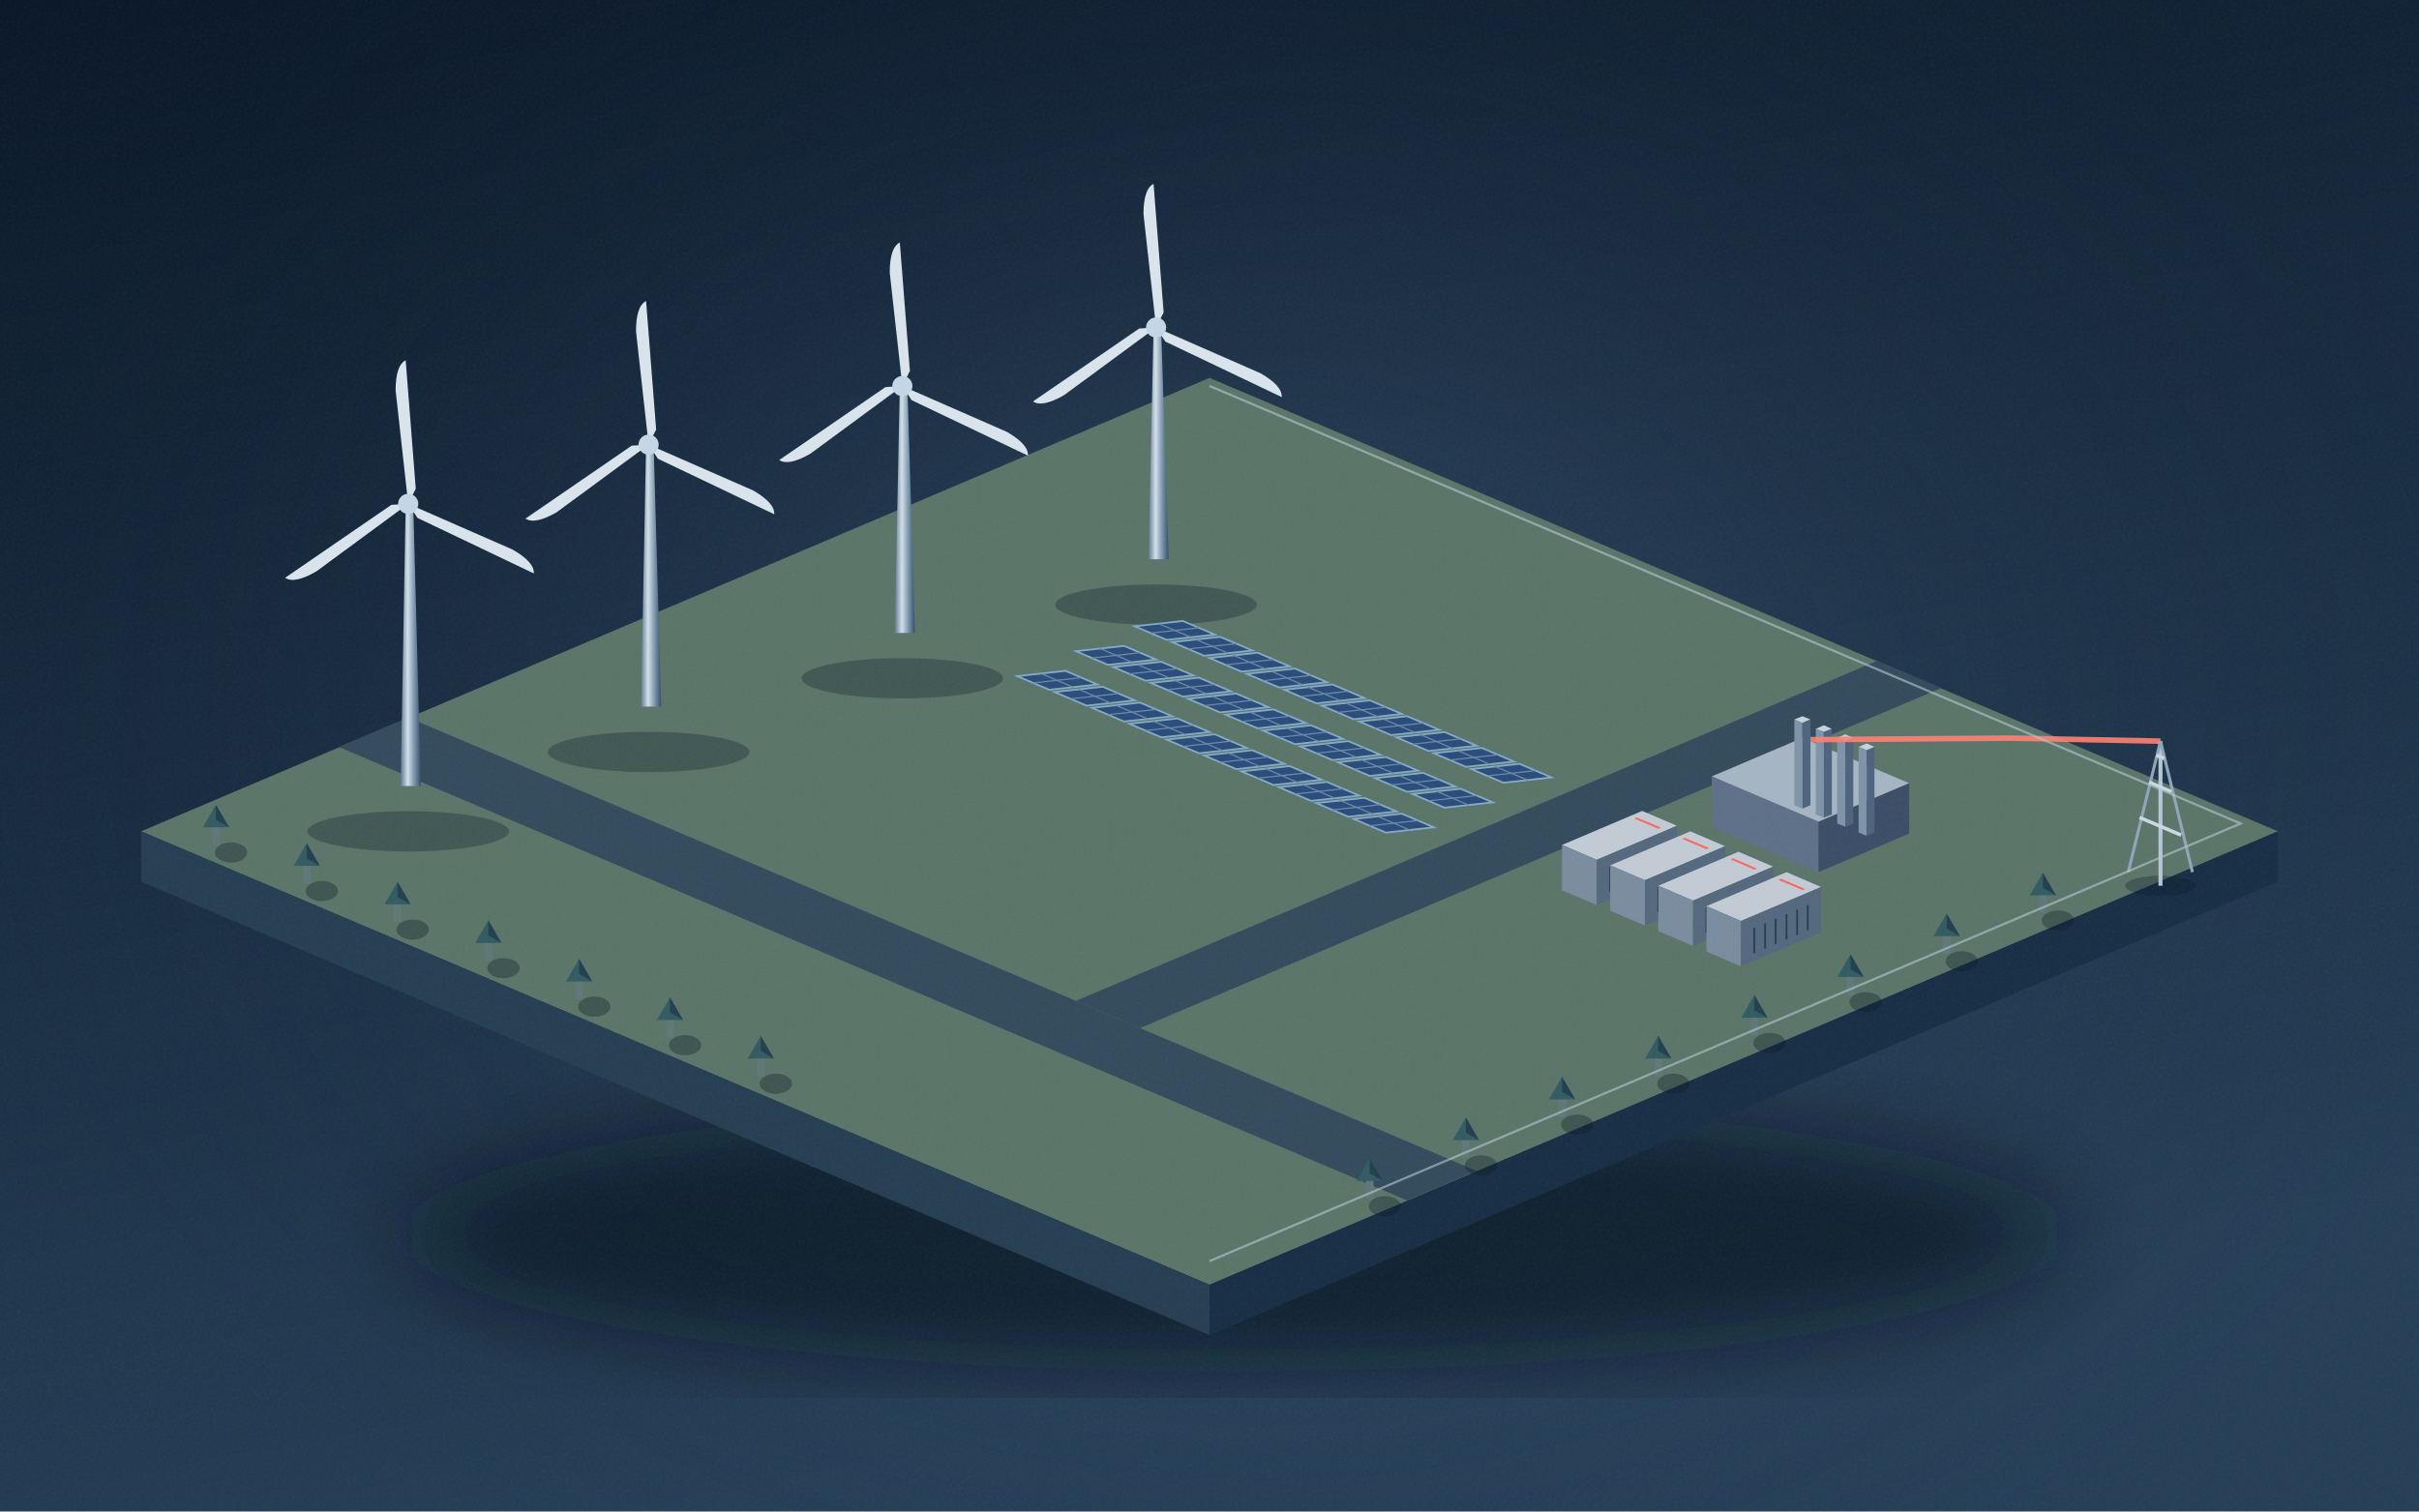
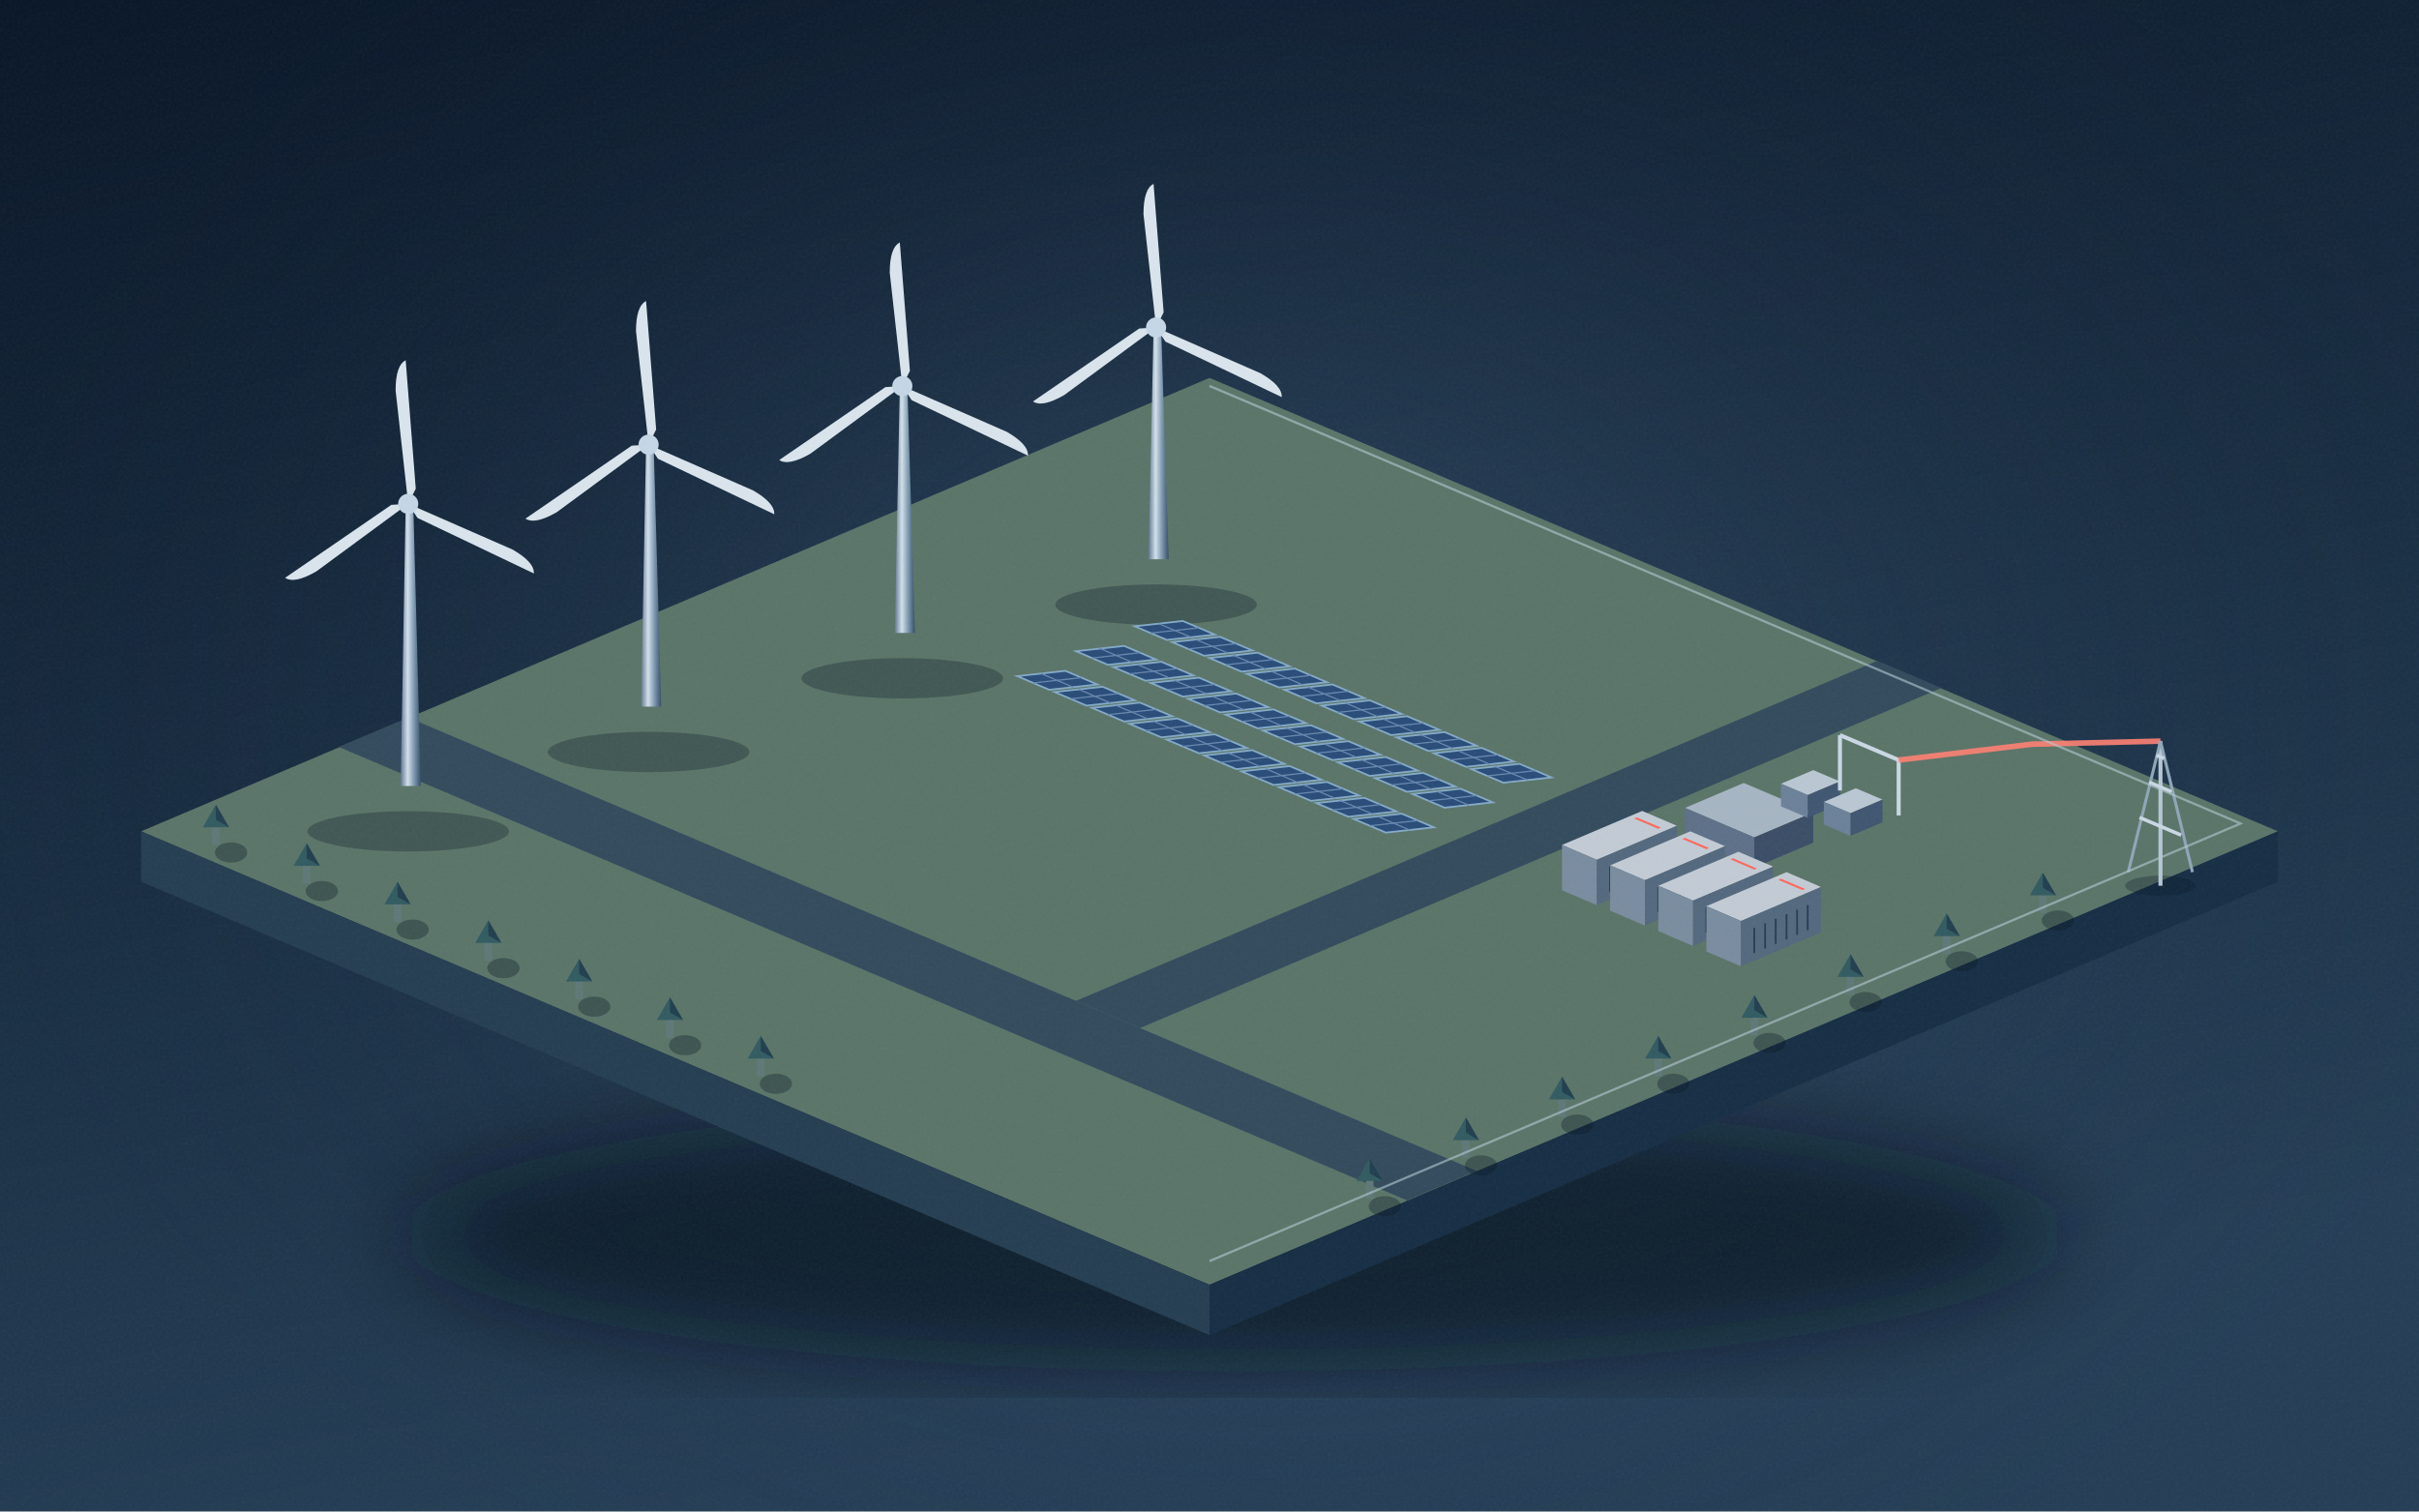
<svg xmlns="http://www.w3.org/2000/svg" width="960" height="600" viewBox="0 0 960 600">
  <defs>
    <linearGradient id="sky" x2=".3" y2="1">
      <stop stop-color="#071526" />
      <stop offset="1" stop-color="#233d55" />
    </linearGradient>
    <radialGradient id="aura">
      <stop stop-color="#668bb1" stop-opacity=".3" />
      <stop offset="1" stop-color="#152339" stop-opacity="0" />
    </radialGradient>
    <linearGradient id="steel">
      <stop stop-color="#5d7791" />
      <stop offset=".35" stop-color="#d3e1eb" />
      <stop offset=".65" stop-color="#819cb2" />
      <stop offset="1" stop-color="#334d67" />
    </linearGradient>
    <linearGradient id="water" x2="1" y2="1">
      <stop stop-color="#1d627c" />
      <stop offset="1" stop-color="#0a253f" />
    </linearGradient>
    <filter id="blur">
      <feGaussianBlur stdDeviation="18" />
    </filter>
    <filter id="grain">
      <feTurbulence type="fractalNoise" baseFrequency=".9" numOctaves="3" stitchTiles="stitch" />
      <feColorMatrix type="saturate" values="0" />
      <feComponentTransfer>
        <feFuncA type="linear" slope=".055" />
      </feComponentTransfer>
      <feBlend in="SourceGraphic" mode="soft-light" />
    </filter>
  </defs>
  <rect width="960" height="600" fill="url(#sky)" />
  <ellipse cx="500" cy="280" rx="530" ry="400" fill="url(#aura)" />
  <ellipse cx="490" cy="490" rx="330" ry="54" fill="#030b18" opacity=".6" filter="url(#blur)" />
  <polygon points="480.0,150.0 904.0,330.0 480.0,510.0 56.0,330.0" fill="#5a7468" />
  <polygon points="56.0,330.0 480.0,510.0 480.0,530.0 56.0,350.0" fill="#243d51" />
  <polygon points="904.0,330.0 480.0,510.0 480.0,530.0 904.0,350.0" fill="#152d44" />
  <polygon points="162.0,284.8 586.0,464.8 558.4,476.5 134.4,296.5" fill="#324a5c" />
  <polygon points="745.0,262.3 770.4,273.1 452.4,408.1 427.0,397.3" fill="#324a5c" />
  <ellipse cx="162" cy="330" rx="40" ry="8" fill="#031323" opacity=".3" />
  <path d="M159,312L161,200h3l3,112Z" fill="url(#steel)" />
  <g fill="#d9e4ed" transform="translate(162 200)">
    <path d="M0 0L-5 -45Q-5 -55 -1 -57L3 -6Z" />
    <path d="M0 0L-5 -45Q-5 -55 -1 -57L3 -6Z" transform="rotate(120)" />
    <path d="M0 0L-5 -45Q-5 -55 -1 -57L3 -6Z" transform="rotate(240)" />
    <circle r="4" fill="#c4d7e6" />
  </g>
  <ellipse cx="257.4" cy="298.5" rx="40" ry="8" fill="#031323" opacity=".3" />
  <path d="M254.4,280.5L256.4,176.5h3l3,104Z" fill="url(#steel)" />
  <g fill="#d9e4ed" transform="translate(257.4 176.5)">
    <path d="M0 0L-5 -45Q-5 -55 -1 -57L3 -6Z" />
    <path d="M0 0L-5 -45Q-5 -55 -1 -57L3 -6Z" transform="rotate(120)" />
    <path d="M0 0L-5 -45Q-5 -55 -1 -57L3 -6Z" transform="rotate(240)" />
    <circle r="4" fill="#c4d7e6" />
  </g>
  <ellipse cx="358.1" cy="269.25" rx="40" ry="8" fill="#031323" opacity=".3" />
  <path d="M355.1,251.25L357.1,153.25h3l3,98Z" fill="url(#steel)" />
  <g fill="#d9e4ed" transform="translate(358.1 153.25)">
    <path d="M0 0L-5 -45Q-5 -55 -1 -57L3 -6Z" />
    <path d="M0 0L-5 -45Q-5 -55 -1 -57L3 -6Z" transform="rotate(120)" />
    <path d="M0 0L-5 -45Q-5 -55 -1 -57L3 -6Z" transform="rotate(240)" />
    <circle r="4" fill="#c4d7e6" />
  </g>
  <ellipse cx="458.8" cy="240" rx="40" ry="8" fill="#031323" opacity=".3" />
  <path d="M455.8,222L457.8,130h3l3,92Z" fill="url(#steel)" />
  <g fill="#d9e4ed" transform="translate(458.8 130)">
    <path d="M0 0L-5 -45Q-5 -55 -1 -57L3 -6Z" />
    <path d="M0 0L-5 -45Q-5 -55 -1 -57L3 -6Z" transform="rotate(120)" />
    <path d="M0 0L-5 -45Q-5 -55 -1 -57L3 -6Z" transform="rotate(240)" />
    <circle r="4" fill="#c4d7e6" />
  </g>
  <polygon points="469.4,246.5 482.1,251.9 463.0,254.0 450.3,248.6" fill="#284b78" stroke="#83aac8" stroke-width=".7" />
  <polyline points="475.8,249.2 456.7,251.3" fill="none" stroke="#6687ad" stroke-width="0.5" />
  <polyline points="459.9,247.6 472.6,252.9" fill="none" stroke="#6687ad" stroke-width="0.5" />
  <polygon points="484.2,252.8 497.0,258.2 477.9,260.3 465.2,254.9" fill="#284b78" stroke="#83aac8" stroke-width=".7" />
  <polyline points="490.6,255.5 471.5,257.6" fill="none" stroke="#6687ad" stroke-width="0.5" />
  <polyline points="474.7,253.9 487.4,259.3" fill="none" stroke="#6687ad" stroke-width="0.5" />
  <polygon points="499.1,259.1 511.8,264.5 492.7,266.6 480.0,261.2" fill="#284b78" stroke="#83aac8" stroke-width=".7" />
  <polyline points="505.4,261.8 486.4,263.9" fill="none" stroke="#6687ad" stroke-width="0.5" />
  <polyline points="489.5,260.1 502.3,265.6" fill="none" stroke="#6687ad" stroke-width="0.5" />
  <polygon points="513.9,265.4 526.6,270.8 507.6,272.9 494.8,267.5" fill="#284b78" stroke="#83aac8" stroke-width=".7" />
  <polyline points="520.3,268.1 501.2,270.2" fill="none" stroke="#6687ad" stroke-width="0.5" />
  <polyline points="504.4,266.4 517.1,271.9" fill="none" stroke="#6687ad" stroke-width="0.5" />
  <polygon points="528.8,271.7 541.5,277.1 522.4,279.2 509.7,273.8" fill="#284b78" stroke="#83aac8" stroke-width=".7" />
  <polyline points="535.1,274.4 516.0,276.5" fill="none" stroke="#6687ad" stroke-width="0.5" />
  <polyline points="519.2,272.8 531.9,278.1" fill="none" stroke="#6687ad" stroke-width="0.5" />
  <polygon points="543.6,278.0 556.3,283.4 537.2,285.5 524.5,280.1" fill="#284b78" stroke="#83aac8" stroke-width=".7" />
  <polyline points="550.0,280.7 530.9,282.8" fill="none" stroke="#6687ad" stroke-width="0.5" />
  <polyline points="534.1,279.1 546.8,284.5" fill="none" stroke="#6687ad" stroke-width="0.5" />
  <polygon points="558.4,284.3 571.2,289.7 552.1,291.8 539.4,286.4" fill="#284b78" stroke="#83aac8" stroke-width=".7" />
  <polyline points="564.8,287.0 545.7,289.1" fill="none" stroke="#6687ad" stroke-width="0.5" />
  <polyline points="548.9,285.4 561.6,290.8" fill="none" stroke="#6687ad" stroke-width="0.5" />
  <polygon points="573.3,290.6 586.0,296.0 566.9,298.1 554.2,292.7" fill="#284b78" stroke="#83aac8" stroke-width=".7" />
  <polyline points="579.6,293.3 560.6,295.4" fill="none" stroke="#6687ad" stroke-width="0.5" />
  <polyline points="563.7,291.6 576.5,297.1" fill="none" stroke="#6687ad" stroke-width="0.5" />
  <polygon points="588.1,296.9 600.8,302.3 581.8,304.4 569.0,299.0" fill="#284b78" stroke="#83aac8" stroke-width=".7" />
  <polyline points="594.5,299.6 575.4,301.7" fill="none" stroke="#6687ad" stroke-width="0.5" />
  <polyline points="578.6,298.0 591.3,303.4" fill="none" stroke="#6687ad" stroke-width="0.5" />
  <polygon points="603.0,303.2 615.7,308.6 596.6,310.7 583.9,305.3" fill="#284b78" stroke="#83aac8" stroke-width=".7" />
  <polyline points="609.3,305.9 590.2,308.0" fill="none" stroke="#6687ad" stroke-width="0.5" />
  <polyline points="593.4,304.3 606.1,309.6" fill="none" stroke="#6687ad" stroke-width="0.5" />
  <polygon points="446.1,256.4 458.8,261.8 439.7,263.9 427.0,258.5" fill="#284b78" stroke="#83aac8" stroke-width=".7" />
  <polyline points="452.4,259.1 433.4,261.2" fill="none" stroke="#6687ad" stroke-width="0.5" />
  <polyline points="436.5,257.4 449.3,262.9" fill="none" stroke="#6687ad" stroke-width="0.5" />
  <polygon points="460.9,262.7 473.6,268.1 454.6,270.2 441.8,264.8" fill="#284b78" stroke="#83aac8" stroke-width=".7" />
  <polyline points="467.3,265.4 448.2,267.5" fill="none" stroke="#6687ad" stroke-width="0.5" />
  <polyline points="451.4,263.8 464.1,269.1" fill="none" stroke="#6687ad" stroke-width="0.5" />
  <polygon points="475.8,269.0 488.5,274.4 469.4,276.5 456.7,271.1" fill="#284b78" stroke="#83aac8" stroke-width=".7" />
  <polyline points="482.1,271.7 463.0,273.8" fill="none" stroke="#6687ad" stroke-width="0.5" />
  <polyline points="466.2,270.1 478.9,275.5" fill="none" stroke="#6687ad" stroke-width="0.5" />
  <polygon points="490.6,275.3 503.3,280.7 484.2,282.8 471.5,277.4" fill="#284b78" stroke="#83aac8" stroke-width=".7" />
  <polyline points="497.0,278.0 477.9,280.1" fill="none" stroke="#6687ad" stroke-width="0.5" />
  <polyline points="481.1,276.4 493.8,281.8" fill="none" stroke="#6687ad" stroke-width="0.5" />
  <polygon points="505.4,281.6 518.2,287.0 499.1,289.1 486.4,283.7" fill="#284b78" stroke="#83aac8" stroke-width=".7" />
  <polyline points="511.8,284.3 492.7,286.4" fill="none" stroke="#6687ad" stroke-width="0.5" />
  <polyline points="495.9,282.6 508.6,288.1" fill="none" stroke="#6687ad" stroke-width="0.5" />
  <polygon points="520.3,287.9 533.0,293.3 513.9,295.4 501.2,290.0" fill="#284b78" stroke="#83aac8" stroke-width=".7" />
  <polyline points="526.6,290.6 507.6,292.7" fill="none" stroke="#6687ad" stroke-width="0.5" />
  <polyline points="510.7,289.0 523.5,294.4" fill="none" stroke="#6687ad" stroke-width="0.5" />
  <polygon points="535.1,294.2 547.8,299.6 528.8,301.7 516.0,296.3" fill="#284b78" stroke="#83aac8" stroke-width=".7" />
  <polyline points="541.5,296.9 522.4,299.0" fill="none" stroke="#6687ad" stroke-width="0.5" />
  <polyline points="525.6,295.3 538.3,300.6" fill="none" stroke="#6687ad" stroke-width="0.5" />
  <polygon points="550.0,300.5 562.7,305.9 543.6,308.0 530.9,302.6" fill="#284b78" stroke="#83aac8" stroke-width=".7" />
  <polyline points="556.3,303.2 537.2,305.3" fill="none" stroke="#6687ad" stroke-width="0.5" />
  <polyline points="540.4,301.6 553.1,307.0" fill="none" stroke="#6687ad" stroke-width="0.5" />
  <polygon points="564.8,306.8 577.5,312.2 558.4,314.3 545.7,308.9" fill="#284b78" stroke="#83aac8" stroke-width=".7" />
  <polyline points="571.2,309.5 552.1,311.6" fill="none" stroke="#6687ad" stroke-width="0.5" />
  <polyline points="555.3,307.9 568.0,313.3" fill="none" stroke="#6687ad" stroke-width="0.5" />
  <polygon points="579.6,313.1 592.4,318.5 573.3,320.6 560.6,315.2" fill="#284b78" stroke="#83aac8" stroke-width=".7" />
  <polyline points="586.0,315.8 566.9,317.9" fill="none" stroke="#6687ad" stroke-width="0.5" />
  <polyline points="570.1,314.1 582.8,319.6" fill="none" stroke="#6687ad" stroke-width="0.5" />
  <polygon points="422.8,266.3 435.5,271.7 416.4,273.8 403.7,268.4" fill="#284b78" stroke="#83aac8" stroke-width=".7" />
  <polyline points="429.1,269.0 410.0,271.1" fill="none" stroke="#6687ad" stroke-width="0.5" />
  <polyline points="413.2,267.4 425.9,272.8" fill="none" stroke="#6687ad" stroke-width="0.5" />
  <polygon points="437.6,272.6 450.3,278.0 431.2,280.1 418.5,274.7" fill="#284b78" stroke="#83aac8" stroke-width=".7" />
  <polyline points="444.0,275.3 424.9,277.4" fill="none" stroke="#6687ad" stroke-width="0.5" />
  <polyline points="428.1,273.6 440.8,279.1" fill="none" stroke="#6687ad" stroke-width="0.5" />
  <polygon points="452.4,278.9 465.2,284.3 446.1,286.4 433.4,281.0" fill="#284b78" stroke="#83aac8" stroke-width=".7" />
  <polyline points="458.8,281.6 439.7,283.7" fill="none" stroke="#6687ad" stroke-width="0.5" />
  <polyline points="442.9,280.0 455.6,285.4" fill="none" stroke="#6687ad" stroke-width="0.5" />
  <polygon points="467.3,285.2 480.0,290.6 460.9,292.7 448.2,287.3" fill="#284b78" stroke="#83aac8" stroke-width=".7" />
  <polyline points="473.6,287.9 454.6,290.0" fill="none" stroke="#6687ad" stroke-width="0.5" />
  <polyline points="457.7,286.3 470.5,291.6" fill="none" stroke="#6687ad" stroke-width="0.5" />
  <polygon points="482.1,291.5 494.8,296.9 475.8,299.0 463.0,293.6" fill="#284b78" stroke="#83aac8" stroke-width=".7" />
  <polyline points="488.5,294.2 469.4,296.3" fill="none" stroke="#6687ad" stroke-width="0.5" />
  <polyline points="472.6,292.6 485.3,298.0" fill="none" stroke="#6687ad" stroke-width="0.5" />
  <polygon points="497.0,297.8 509.7,303.2 490.6,305.3 477.9,299.9" fill="#284b78" stroke="#83aac8" stroke-width=".7" />
  <polyline points="503.3,300.5 484.2,302.6" fill="none" stroke="#6687ad" stroke-width="0.5" />
  <polyline points="487.4,298.9 500.1,304.3" fill="none" stroke="#6687ad" stroke-width="0.5" />
  <polygon points="511.8,304.1 524.5,309.5 505.4,311.6 492.7,306.2" fill="#284b78" stroke="#83aac8" stroke-width=".7" />
  <polyline points="518.2,306.8 499.1,308.9" fill="none" stroke="#6687ad" stroke-width="0.5" />
  <polyline points="502.3,305.1 515.0,310.6" fill="none" stroke="#6687ad" stroke-width="0.5" />
  <polygon points="526.6,310.4 539.4,315.8 520.3,317.9 507.6,312.5" fill="#284b78" stroke="#83aac8" stroke-width=".7" />
  <polyline points="533.0,313.1 513.9,315.2" fill="none" stroke="#6687ad" stroke-width="0.5" />
  <polyline points="517.1,311.5 529.8,316.9" fill="none" stroke="#6687ad" stroke-width="0.5" />
  <polygon points="541.5,316.7 554.2,322.1 535.1,324.2 522.4,318.8" fill="#284b78" stroke="#83aac8" stroke-width=".7" />
  <polyline points="547.8,319.4 528.8,321.5" fill="none" stroke="#6687ad" stroke-width="0.5" />
  <polyline points="531.9,317.8 544.7,323.1" fill="none" stroke="#6687ad" stroke-width="0.5" />
  <polygon points="556.3,323.0 569.0,328.4 550.0,330.5 537.2,325.1" fill="#284b78" stroke="#83aac8" stroke-width=".7" />
  <polyline points="562.7,325.7 543.6,327.8" fill="none" stroke="#6687ad" stroke-width="0.5" />
  <polyline points="546.8,324.1 559.5,329.5" fill="none" stroke="#6687ad" stroke-width="0.5" />
-   <polygon points="715.3,292.9 757.7,310.9 721.7,326.2 679.3,308.2" fill="#a6b5c3" />
-   <polygon points="679.3,308.2 721.7,326.2 721.7,346.2 679.3,328.2" fill="#5d7088" />
-   <polygon points="757.7,310.9 721.7,326.2 721.7,346.2 757.7,330.9" fill="#3a4d66" />
+   <polygon points="692.0,310.8 719.6,322.5 696.2,332.4 668.7,320.7" fill="#a6b5c3" />
+   <polygon points="668.7,320.7 696.2,332.4 696.2,344.4 668.7,332.7" fill="#5d7088" />
+   <polygon points="719.6,322.5 696.2,332.4 696.2,344.4 719.6,334.5" fill="#3a4d66" />
  <polygon points="651.7,321.9 665.5,327.8 633.7,341.3 619.9,335.4" fill="#c2cbd5" />
  <polygon points="619.9,335.4 633.7,341.3 633.7,359.3 619.9,353.4" fill="#798c9f" />
  <polygon points="665.5,327.8 633.7,341.3 633.7,359.3 665.5,345.8" fill="#53687d" />
  <polygon points="649.6,324.5 659.1,328.5 658.1,329.0 648.5,324.9" fill="#ff665b" />
  <polyline points="660.2,345.0 660.2,335.0" fill="none" stroke="#233b52" stroke-width="0.7" />
  <polyline points="656.0,346.8 656.0,336.8" fill="none" stroke="#233b52" stroke-width="0.7" />
  <polyline points="651.7,348.6 651.7,338.6" fill="none" stroke="#233b52" stroke-width="0.7" />
  <polyline points="647.5,350.4 647.5,340.4" fill="none" stroke="#233b52" stroke-width="0.7" />
  <polyline points="643.2,352.2 643.2,342.2" fill="none" stroke="#233b52" stroke-width="0.7" />
  <polyline points="639.0,354.0 639.0,344.0" fill="none" stroke="#233b52" stroke-width="0.7" />
  <polygon points="670.8,330.0 684.6,335.9 652.8,349.4 639.0,343.5" fill="#c2cbd5" />
  <polygon points="639.0,343.5 652.8,349.4 652.8,367.4 639.0,361.5" fill="#798c9f" />
  <polygon points="684.6,335.9 652.8,349.4 652.8,367.4 684.6,353.9" fill="#53687d" />
  <polygon points="668.7,332.6 678.2,336.6 677.2,337.1 667.6,333.0" fill="#ff665b" />
  <polyline points="679.3,353.1 679.3,343.1" fill="none" stroke="#233b52" stroke-width="0.7" />
  <polyline points="675.0,354.9 675.0,344.9" fill="none" stroke="#233b52" stroke-width="0.7" />
  <polyline points="670.8,356.7 670.8,346.7" fill="none" stroke="#233b52" stroke-width="0.7" />
  <polyline points="666.6,358.5 666.6,348.5" fill="none" stroke="#233b52" stroke-width="0.7" />
  <polyline points="662.3,360.3 662.3,350.3" fill="none" stroke="#233b52" stroke-width="0.7" />
  <polyline points="658.1,362.1 658.1,352.1" fill="none" stroke="#233b52" stroke-width="0.7" />
  <polygon points="689.9,338.1 703.7,344.0 671.9,357.5 658.1,351.6" fill="#c2cbd5" />
  <polygon points="658.1,351.6 671.9,357.5 671.9,375.5 658.1,369.6" fill="#798c9f" />
  <polygon points="703.7,344.0 671.9,357.5 671.9,375.5 703.7,362.0" fill="#53687d" />
  <polygon points="687.8,340.7 697.3,344.8 696.2,345.2 686.7,341.1" fill="#ff665b" />
  <polyline points="698.4,361.2 698.4,351.2" fill="none" stroke="#233b52" stroke-width="0.7" />
  <polyline points="694.1,363.0 694.1,353.0" fill="none" stroke="#233b52" stroke-width="0.7" />
  <polyline points="689.9,364.8 689.9,354.8" fill="none" stroke="#233b52" stroke-width="0.7" />
  <polyline points="685.6,366.6 685.6,356.6" fill="none" stroke="#233b52" stroke-width="0.7" />
  <polyline points="681.4,368.4 681.4,358.4" fill="none" stroke="#233b52" stroke-width="0.7" />
  <polyline points="677.2,370.2 677.2,360.2" fill="none" stroke="#233b52" stroke-width="0.7" />
  <polygon points="709.0,346.2 722.7,352.1 690.9,365.6 677.2,359.7" fill="#c2cbd5" />
  <polygon points="677.2,359.7 690.9,365.6 690.9,383.6 677.2,377.7" fill="#798c9f" />
  <polygon points="722.7,352.1 690.9,365.6 690.9,383.6 722.7,370.1" fill="#53687d" />
  <polygon points="706.8,348.8 716.4,352.9 715.3,353.3 705.8,349.3" fill="#ff665b" />
  <polyline points="717.4,369.3 717.4,359.3" fill="none" stroke="#233b52" stroke-width="0.7" />
  <polyline points="713.2,371.1 713.2,361.1" fill="none" stroke="#233b52" stroke-width="0.7" />
  <polyline points="709.0,372.9 709.0,362.9" fill="none" stroke="#233b52" stroke-width="0.7" />
  <polyline points="704.7,374.7 704.7,364.7" fill="none" stroke="#233b52" stroke-width="0.7" />
  <polyline points="700.5,376.5 700.5,366.5" fill="none" stroke="#233b52" stroke-width="0.7" />
  <polyline points="696.2,378.3 696.2,368.3" fill="none" stroke="#233b52" stroke-width="0.7" />
-   <polygon points="715.3,284.3 718.5,285.6 715.3,287.0 712.1,285.6" fill="#c4d2de" />
-   <polygon points="712.1,285.6 715.3,287.0 715.3,321.0 712.1,319.6" fill="#7d93a8" />
-   <polygon points="718.5,285.6 715.3,287.0 715.3,321.0 718.5,319.6" fill="#4d637c" />
-   <polygon points="723.8,287.9 727.0,289.3 723.8,290.6 720.6,289.3" fill="#c4d2de" />
-   <polygon points="720.6,289.3 723.8,290.6 723.8,324.6 720.6,323.3" fill="#7d93a8" />
-   <polygon points="727.0,289.3 723.8,290.6 723.8,324.6 727.0,323.3" fill="#4d637c" />
-   <polygon points="732.3,291.5 735.5,292.9 732.3,294.2 729.1,292.9" fill="#c4d2de" />
-   <polygon points="729.1,292.9 732.3,294.2 732.3,328.2 729.1,326.9" fill="#7d93a8" />
-   <polygon points="735.5,292.9 732.3,294.2 732.3,328.2 735.5,326.9" fill="#4d637c" />
-   <polygon points="740.8,295.1 743.9,296.5 740.8,297.8 737.6,296.5" fill="#c4d2de" />
-   <polygon points="737.6,296.5 740.8,297.8 740.8,331.8 737.6,330.5" fill="#7d93a8" />
-   <polygon points="743.9,296.5 740.8,297.8 740.8,331.8 743.9,330.5" fill="#4d637c" />
-   <polyline points="718.5,293.6 798.0,293.0 857.4,294.2" fill="none" stroke="#ff7f72" stroke-width="2.2" opacity=".9" />
+   <polygon points="719.6,305.7 730.2,310.2 717.4,315.6 706.8,311.1" fill="#b9c7d3" />
+   <polygon points="706.8,311.1 717.4,315.6 717.4,324.6 706.8,320.1" fill="#6b8199" />
+   <polygon points="730.2,310.2 717.4,315.6 717.4,324.6 730.2,319.2" fill="#3f5570" />
+   <polygon points="736.5,312.9 747.1,317.4 734.4,322.8 723.8,318.3" fill="#b9c7d3" />
+   <polygon points="723.8,318.3 734.4,322.8 734.4,331.8 723.8,327.3" fill="#6b8199" />
+   <polygon points="747.1,317.4 734.4,322.8 734.4,331.8 747.1,326.4" fill="#3f5570" />
+   <polyline points="730.2,313.8 730.2,291.8" fill="none" stroke="#c9d8e3" stroke-width="1.6" />
+   <polyline points="753.5,323.7 753.5,301.7" fill="none" stroke="#c9d8e3" stroke-width="1.6" />
+   <polyline points="730.2,291.8 753.5,301.7" fill="none" stroke="#c9d8e3" stroke-width="1.6" />
+   <polyline points="753.5,301.7 806.5,295.4 857.4,294.2" fill="none" stroke="#ff7f72" stroke-width="2.2" opacity=".9" />
  <ellipse cx="857.36" cy="351.6" rx="14" ry="4" fill="#031323" opacity=".3" />
  <polyline points="857.4,340.8 857.4,294.2 857.4,351.6" fill="none" stroke="#b4c6d4" stroke-width="1.6" />
  <polyline points="844.6,346.2 857.4,294.2 870.1,346.2" fill="none" stroke="#8ea6b8" stroke-width="1.2" />
  <polyline points="849.1,324.5 865.6,331.5" fill="none" stroke="#c9d8e3" stroke-width="1.4" />
  <polyline points="852.9,310.5 861.8,314.3" fill="none" stroke="#c9d8e3" stroke-width="1.4" />
  <polyline points="855.8,299.8 858.9,301.1" fill="none" stroke="#c9d8e3" stroke-width="1.4" />
  <ellipse cx="91.68" cy="338.4" rx="6.4" ry="4" fill="#061722" opacity=".35" />
  <path d="M85.68,335.4v-8" stroke="#5e7877" stroke-width="3" />
  <path d="M80.48,328.4L85.68,319.4L90.88,328.4Z" fill="#315a61" />
  <path d="M85.68,319.4L90.88,328.4L85.68,325.4Z" fill="#203e4e" />
  <ellipse cx="127.72" cy="353.7" rx="6.4" ry="4" fill="#061722" opacity=".35" />
  <path d="M121.72,350.7v-8" stroke="#5e7877" stroke-width="3" />
  <path d="M116.52,343.7L121.72,334.7L126.92,343.7Z" fill="#315a61" />
  <path d="M121.72,334.7L126.92,343.7L121.72,340.7Z" fill="#203e4e" />
  <ellipse cx="163.76" cy="369" rx="6.4" ry="4" fill="#061722" opacity=".35" />
  <path d="M157.76,366v-8" stroke="#5e7877" stroke-width="3" />
  <path d="M152.56,359L157.76,350L162.96,359Z" fill="#315a61" />
  <path d="M157.76,350L162.96,359L157.76,356Z" fill="#203e4e" />
  <ellipse cx="199.8" cy="384.3" rx="6.4" ry="4" fill="#061722" opacity=".35" />
  <path d="M193.8,381.3v-8" stroke="#5e7877" stroke-width="3" />
  <path d="M188.6,374.3L193.8,365.3L199,374.3Z" fill="#315a61" />
  <path d="M193.8,365.3L199,374.3L193.8,371.3Z" fill="#203e4e" />
  <ellipse cx="235.84" cy="399.6" rx="6.4" ry="4" fill="#061722" opacity=".35" />
  <path d="M229.84,396.6v-8" stroke="#5e7877" stroke-width="3" />
  <path d="M224.64,389.6L229.84,380.6L235.04,389.6Z" fill="#315a61" />
  <path d="M229.84,380.6L235.04,389.6L229.84,386.6Z" fill="#203e4e" />
  <ellipse cx="271.88" cy="414.9" rx="6.4" ry="4" fill="#061722" opacity=".35" />
  <path d="M265.88,411.9v-8" stroke="#5e7877" stroke-width="3" />
  <path d="M260.68,404.9L265.88,395.9L271.08,404.9Z" fill="#315a61" />
  <path d="M265.88,395.9L271.08,404.9L265.88,401.9Z" fill="#203e4e" />
  <ellipse cx="307.92" cy="430.2" rx="6.4" ry="4" fill="#061722" opacity=".35" />
  <path d="M301.92,427.2v-8" stroke="#5e7877" stroke-width="3" />
  <path d="M296.72,420.2L301.92,411.2L307.12,420.2Z" fill="#315a61" />
  <path d="M301.92,411.2L307.12,420.2L301.92,417.2Z" fill="#203e4e" />
  <ellipse cx="816.72" cy="365.4" rx="6.4" ry="4" fill="#061722" opacity=".35" />
  <path d="M810.72,362.4v-8" stroke="#5e7877" stroke-width="3" />
  <path d="M805.52,355.4L810.72,346.4L815.92,355.4Z" fill="#315a61" />
  <path d="M810.72,346.4L815.92,355.4L810.72,352.4Z" fill="#203e4e" />
  <ellipse cx="778.56" cy="381.6" rx="6.4" ry="4" fill="#061722" opacity=".35" />
  <path d="M772.56,378.6v-8" stroke="#5e7877" stroke-width="3" />
  <path d="M767.36,371.6L772.56,362.6L777.76,371.6Z" fill="#315a61" />
  <path d="M772.56,362.6L777.76,371.6L772.56,368.6Z" fill="#203e4e" />
  <ellipse cx="740.4" cy="397.8" rx="6.4" ry="4" fill="#061722" opacity=".35" />
  <path d="M734.4,394.8v-8" stroke="#5e7877" stroke-width="3" />
  <path d="M729.2,387.8L734.4,378.8L739.6,387.8Z" fill="#315a61" />
  <path d="M734.4,378.8L739.6,387.8L734.4,384.8Z" fill="#203e4e" />
  <ellipse cx="702.24" cy="414" rx="6.4" ry="4" fill="#061722" opacity=".35" />
  <path d="M696.24,411v-8" stroke="#5e7877" stroke-width="3" />
  <path d="M691.04,404L696.24,395L701.44,404Z" fill="#315a61" />
  <path d="M696.24,395L701.44,404L696.24,401Z" fill="#203e4e" />
  <ellipse cx="664.08" cy="430.2" rx="6.4" ry="4" fill="#061722" opacity=".35" />
  <path d="M658.08,427.2v-8" stroke="#5e7877" stroke-width="3" />
  <path d="M652.88,420.2L658.08,411.2L663.28,420.2Z" fill="#315a61" />
  <path d="M658.08,411.2L663.28,420.2L658.08,417.2Z" fill="#203e4e" />
  <ellipse cx="625.92" cy="446.4" rx="6.4" ry="4" fill="#061722" opacity=".35" />
  <path d="M619.92,443.4v-8" stroke="#5e7877" stroke-width="3" />
  <path d="M614.72,436.4L619.92,427.4L625.12,436.4Z" fill="#315a61" />
  <path d="M619.92,427.4L625.12,436.4L619.92,433.4Z" fill="#203e4e" />
  <ellipse cx="587.76" cy="462.6" rx="6.4" ry="4" fill="#061722" opacity=".35" />
  <path d="M581.76,459.6v-8" stroke="#5e7877" stroke-width="3" />
  <path d="M576.56,452.6L581.76,443.6L586.96,452.6Z" fill="#315a61" />
  <path d="M581.76,443.6L586.96,452.6L581.76,449.6Z" fill="#203e4e" />
  <ellipse cx="549.6" cy="478.8" rx="6.4" ry="4" fill="#061722" opacity=".35" />
  <path d="M543.6,475.8v-8" stroke="#5e7877" stroke-width="3" />
  <path d="M538.4,468.8L543.6,459.8L548.8,468.8Z" fill="#315a61" />
  <path d="M543.6,459.8L548.8,468.8L543.6,465.8Z" fill="#203e4e" />
  <polyline points="480.0,153.2 889.2,326.9 480.0,500.6" fill="none" stroke="#b4cad3" stroke-width="0.9" opacity=".6" />
  <rect width="960" height="600" fill="transparent" filter="url(#grain)" />
</svg>
